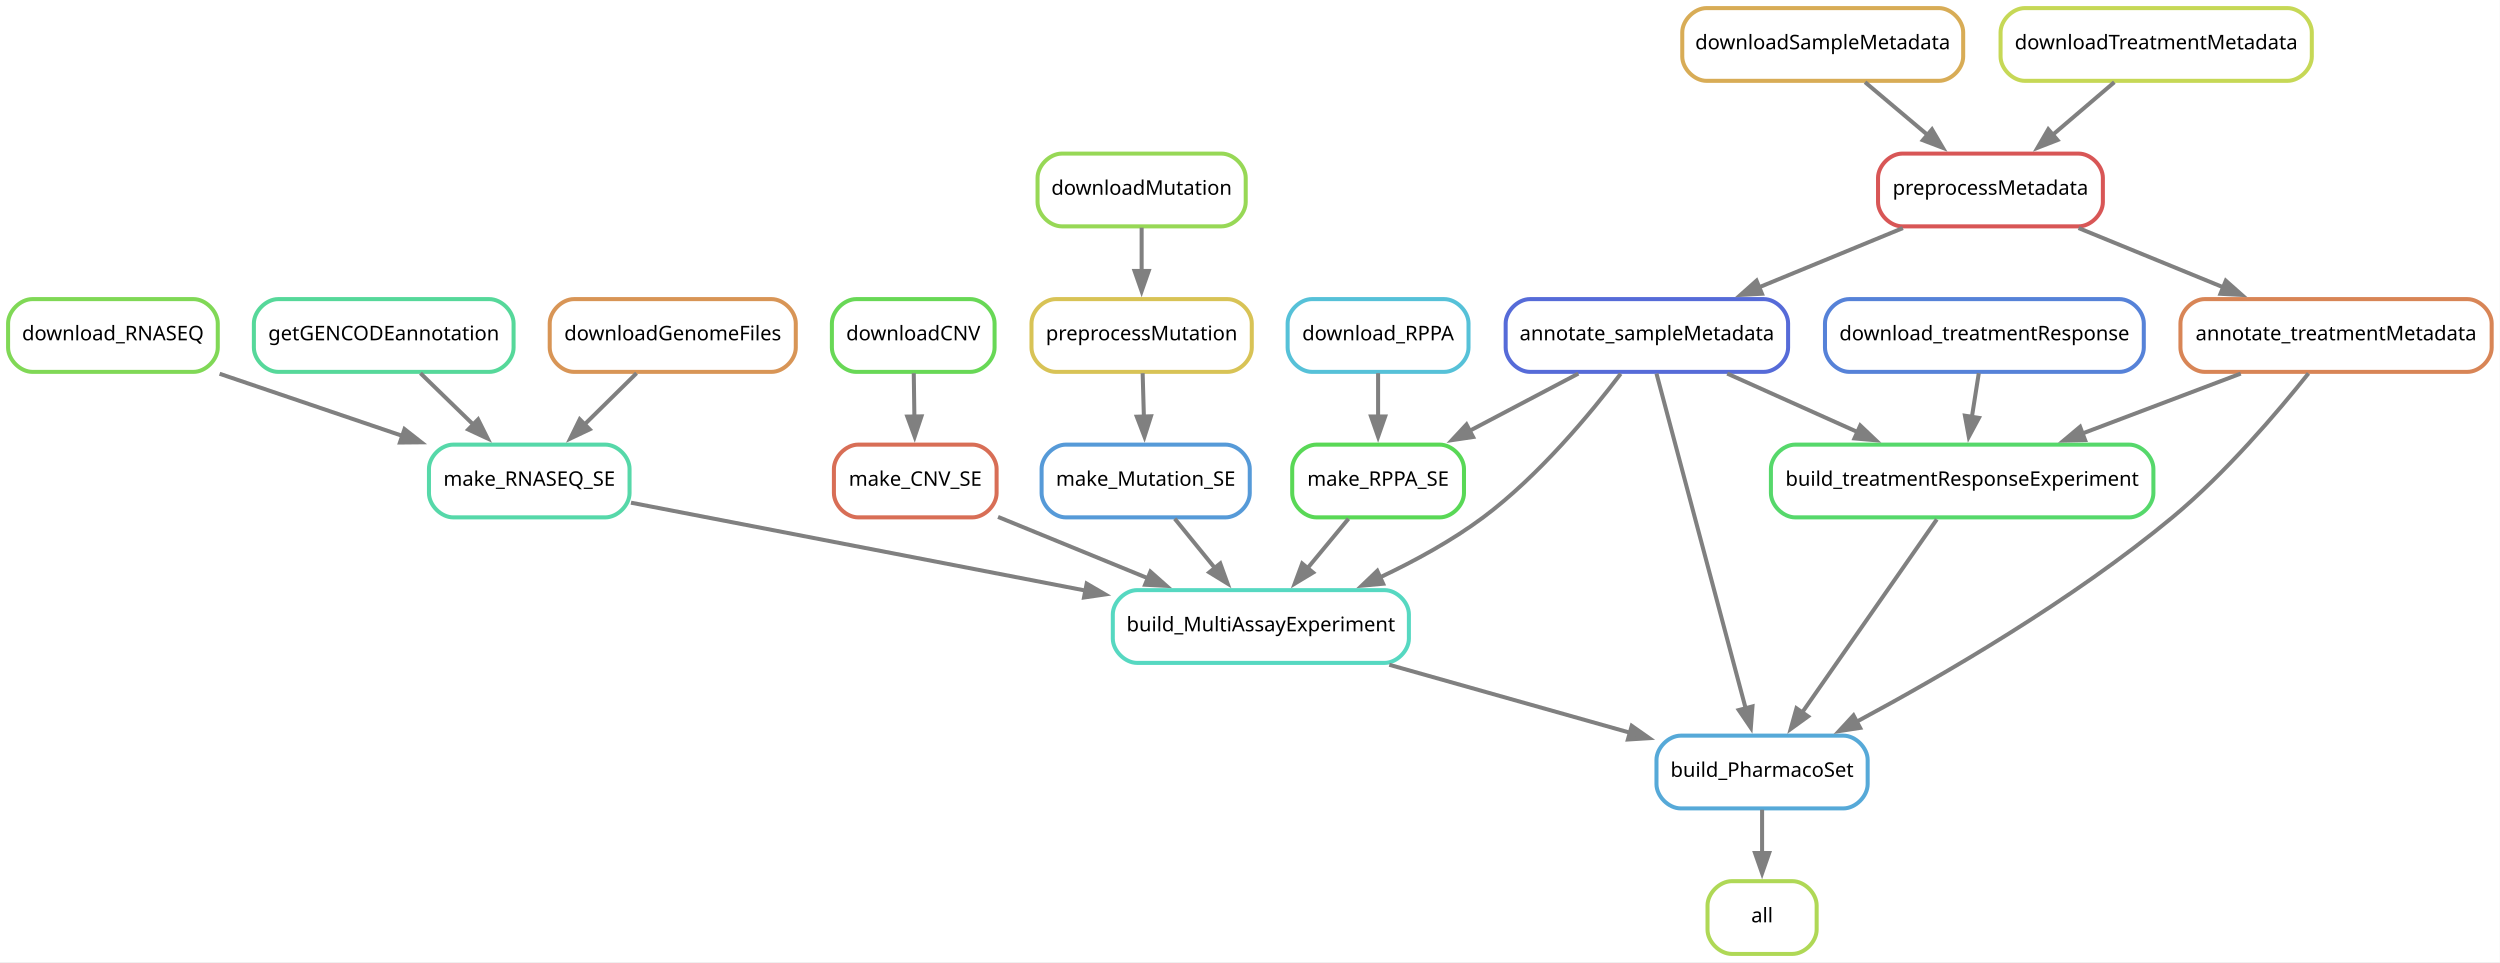
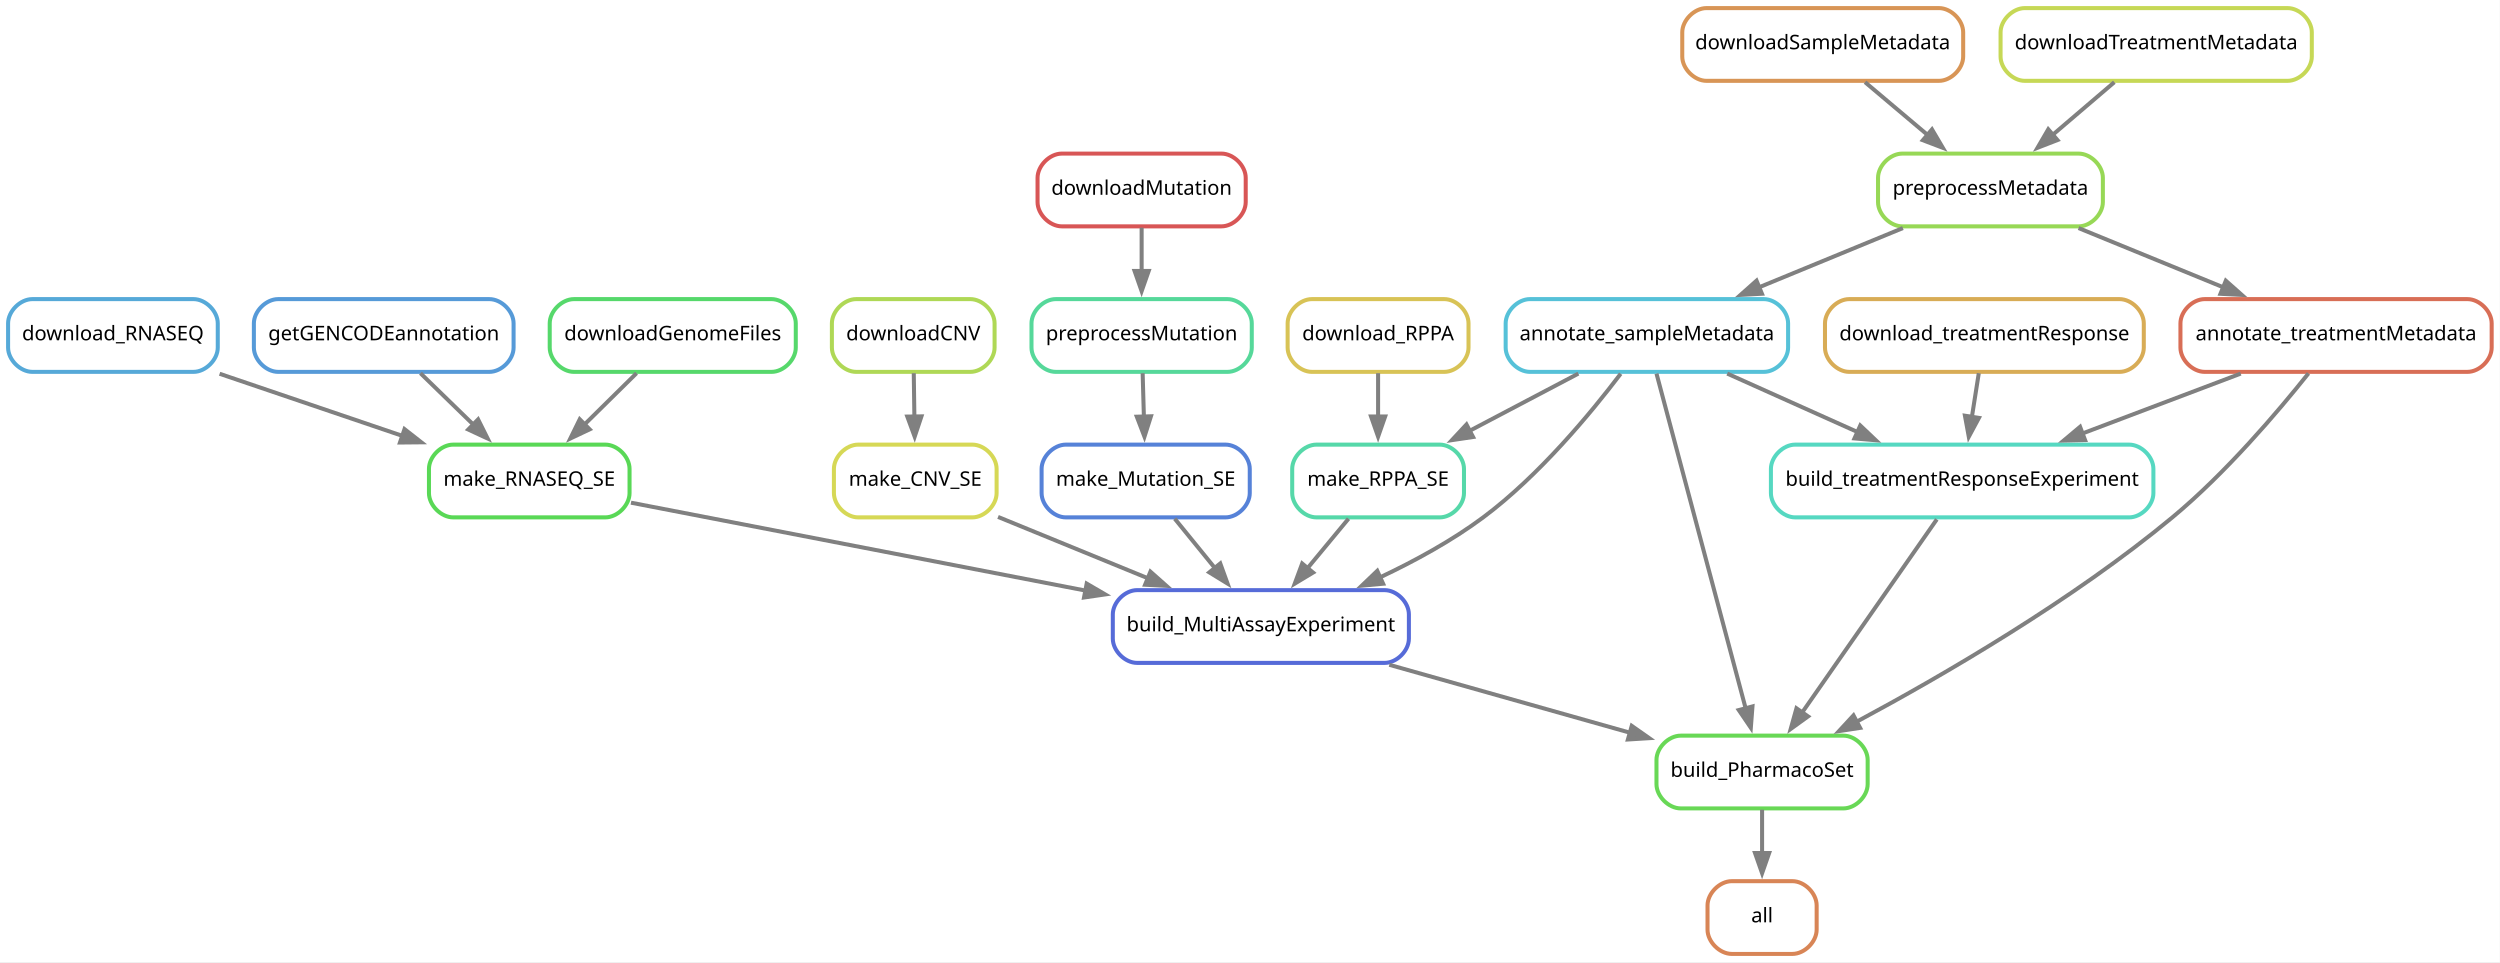
<svg xmlns="http://www.w3.org/2000/svg" width="1237pt" height="476pt" viewBox="0.00 0.00 1237.00 476.00">
  <g id="graph0" class="graph" transform="scale(1 1) rotate(0) translate(4 472)">
    <polygon fill="white" stroke="none" points="-4,4 -4,-472 1232.88,-472 1232.88,4 -4,4" />
    <g id="node1" class="node">
-       <path fill="none" stroke="#afd856" stroke-width="2" d="M882.88,-36C882.88,-36 852.88,-36 852.88,-36 846.88,-36 840.88,-30 840.88,-24 840.88,-24 840.88,-12 840.88,-12 840.88,-6 846.88,0 852.88,0 852.88,0 882.88,0 882.88,0 888.88,0 894.88,-6 894.88,-12 894.88,-12 894.88,-24 894.88,-24 894.88,-30 888.88,-36 882.88,-36" />
+       <path fill="none" stroke="#d88556" stroke-width="2" d="M882.88,-36C882.88,-36 852.88,-36 852.88,-36 846.88,-36 840.88,-30 840.88,-24 840.88,-24 840.88,-12 840.88,-12 840.88,-6 846.88,0 852.88,0 852.88,0 882.88,0 882.88,0 888.88,0 894.88,-6 894.88,-12 894.88,-12 894.88,-24 894.88,-24 894.88,-30 888.88,-36 882.88,-36" />
      <text xml:space="preserve" text-anchor="middle" x="867.88" y="-15.62" font-family="sans" font-size="10.00">all</text>
    </g>
    <g id="node2" class="node">
-       <path fill="none" stroke="#56a9d8" stroke-width="2" d="M908.12,-108C908.12,-108 827.62,-108 827.62,-108 821.62,-108 815.62,-102 815.62,-96 815.62,-96 815.62,-84 815.62,-84 815.62,-78 821.62,-72 827.62,-72 827.62,-72 908.12,-72 908.12,-72 914.12,-72 920.12,-78 920.12,-84 920.12,-84 920.12,-96 920.12,-96 920.12,-102 914.12,-108 908.12,-108" />
+       <path fill="none" stroke="#68d856" stroke-width="2" d="M908.12,-108C908.12,-108 827.62,-108 827.62,-108 821.62,-108 815.62,-102 815.62,-96 815.62,-96 815.62,-84 815.62,-84 815.62,-78 821.62,-72 827.62,-72 827.62,-72 908.12,-72 908.12,-72 914.12,-72 920.12,-78 920.12,-84 920.12,-84 920.12,-96 920.12,-96 920.12,-102 914.12,-108 908.12,-108" />
      <text xml:space="preserve" text-anchor="middle" x="867.88" y="-87.62" font-family="sans" font-size="10.00">build_PharmacoSet</text>
    </g>
    <g id="edge1" class="edge">
      <path fill="none" stroke="grey" stroke-width="2" d="M867.88,-71.34C867.88,-64.75 867.88,-57.08 867.88,-49.67" />
      <polygon fill="grey" stroke="grey" stroke-width="2" points="871.38,-49.93 867.88,-39.93 864.38,-49.93 871.38,-49.93" />
    </g>
    <g id="node3" class="node">
-       <path fill="none" stroke="#56d8c1" stroke-width="2" d="M681.12,-180C681.12,-180 558.62,-180 558.62,-180 552.62,-180 546.62,-174 546.62,-168 546.62,-168 546.62,-156 546.62,-156 546.62,-150 552.62,-144 558.62,-144 558.62,-144 681.12,-144 681.12,-144 687.12,-144 693.12,-150 693.12,-156 693.12,-156 693.12,-168 693.12,-168 693.12,-174 687.12,-180 681.12,-180" />
+       <path fill="none" stroke="#566bd8" stroke-width="2" d="M681.12,-180C681.12,-180 558.62,-180 558.62,-180 552.62,-180 546.62,-174 546.62,-168 546.62,-168 546.62,-156 546.62,-156 546.62,-150 552.62,-144 558.62,-144 558.62,-144 681.12,-144 681.12,-144 687.12,-144 693.12,-150 693.12,-156 693.12,-156 693.12,-168 693.12,-168 693.12,-174 687.12,-180 681.12,-180" />
      <text xml:space="preserve" text-anchor="middle" x="619.88" y="-159.62" font-family="sans" font-size="10.00">build_MultiAssayExperiment</text>
    </g>
-     <g id="edge2" class="edge">
+     <g id="edge4" class="edge">
      <path fill="none" stroke="grey" stroke-width="2" d="M683.42,-143.06C720.04,-132.73 765.97,-119.76 802.84,-109.36" />
      <polygon fill="grey" stroke="grey" stroke-width="2" points="803.38,-112.84 812.05,-106.76 801.48,-106.1 803.38,-112.84" />
    </g>
    <g id="node4" class="node">
-       <path fill="none" stroke="#56d8a9" stroke-width="2" d="M295.5,-252C295.5,-252 220.25,-252 220.25,-252 214.25,-252 208.25,-246 208.25,-240 208.25,-240 208.25,-228 208.25,-228 208.25,-222 214.25,-216 220.25,-216 220.25,-216 295.5,-216 295.5,-216 301.5,-216 307.5,-222 307.5,-228 307.5,-228 307.5,-240 307.5,-240 307.5,-246 301.5,-252 295.5,-252" />
+       <path fill="none" stroke="#59d856" stroke-width="2" d="M295.5,-252C295.5,-252 220.25,-252 220.25,-252 214.25,-252 208.25,-246 208.25,-240 208.25,-240 208.25,-228 208.25,-228 208.25,-222 214.25,-216 220.25,-216 220.25,-216 295.5,-216 295.5,-216 301.5,-216 307.5,-222 307.5,-228 307.5,-228 307.5,-240 307.5,-240 307.5,-246 301.5,-252 295.5,-252" />
      <text xml:space="preserve" text-anchor="middle" x="257.88" y="-231.62" font-family="sans" font-size="10.00">make_RNASEQ_SE</text>
    </g>
-     <g id="edge9" class="edge">
+     <g id="edge8" class="edge">
      <path fill="none" stroke="grey" stroke-width="2" d="M308.21,-223.27C366.4,-212.01 463.16,-193.3 533.46,-179.71" />
      <polygon fill="grey" stroke="grey" stroke-width="2" points="533.69,-183.23 542.85,-177.89 532.37,-176.36 533.69,-183.23" />
    </g>
    <g id="node5" class="node">
-       <path fill="none" stroke="#80d856" stroke-width="2" d="M91.75,-324C91.75,-324 12,-324 12,-324 6,-324 0,-318 0,-312 0,-312 0,-300 0,-300 0,-294 6,-288 12,-288 12,-288 91.75,-288 91.75,-288 97.75,-288 103.75,-294 103.75,-300 103.75,-300 103.75,-312 103.75,-312 103.75,-318 97.75,-324 91.75,-324" />
+       <path fill="none" stroke="#56a9d8" stroke-width="2" d="M91.75,-324C91.75,-324 12,-324 12,-324 6,-324 0,-318 0,-312 0,-312 0,-300 0,-300 0,-294 6,-288 12,-288 12,-288 91.75,-288 91.75,-288 97.75,-288 103.75,-294 103.75,-300 103.75,-300 103.75,-312 103.75,-312 103.75,-318 97.75,-324 91.75,-324" />
      <text xml:space="preserve" text-anchor="middle" x="51.88" y="-303.62" font-family="sans" font-size="10.00">download_RNASEQ</text>
    </g>
    <g id="edge12" class="edge">
      <path fill="none" stroke="grey" stroke-width="2" d="M104.66,-287.06C132.3,-277.67 166.33,-266.11 195.29,-256.27" />
      <polygon fill="grey" stroke="grey" stroke-width="2" points="196.15,-259.67 204.49,-253.14 193.9,-253.04 196.15,-259.67" />
    </g>
    <g id="node6" class="node">
-       <path fill="none" stroke="#56d89a" stroke-width="2" d="M238.12,-324C238.12,-324 133.62,-324 133.62,-324 127.63,-324 121.62,-318 121.62,-312 121.62,-312 121.62,-300 121.62,-300 121.62,-294 127.62,-288 133.62,-288 133.62,-288 238.12,-288 238.12,-288 244.12,-288 250.12,-294 250.12,-300 250.12,-300 250.12,-312 250.12,-312 250.12,-318 244.12,-324 238.12,-324" />
+       <path fill="none" stroke="#569ad8" stroke-width="2" d="M238.12,-324C238.12,-324 133.62,-324 133.62,-324 127.63,-324 121.62,-318 121.62,-312 121.62,-312 121.62,-300 121.62,-300 121.62,-294 127.62,-288 133.62,-288 133.62,-288 238.12,-288 238.12,-288 244.12,-288 250.12,-294 250.12,-300 250.12,-300 250.12,-312 250.12,-312 250.12,-318 244.12,-324 238.12,-324" />
      <text xml:space="preserve" text-anchor="middle" x="185.88" y="-303.62" font-family="sans" font-size="10.00">getGENCODEannotation</text>
    </g>
    <g id="edge13" class="edge">
      <path fill="none" stroke="grey" stroke-width="2" d="M204.04,-287.34C212,-279.6 221.51,-270.36 230.3,-261.81" />
      <polygon fill="grey" stroke="grey" stroke-width="2" points="232.56,-264.49 237.29,-255.01 227.68,-259.47 232.56,-264.49" />
    </g>
    <g id="node7" class="node">
-       <path fill="none" stroke="#d89556" stroke-width="2" d="M377.75,-324C377.75,-324 280,-324 280,-324 274,-324 268,-318 268,-312 268,-312 268,-300 268,-300 268,-294 274,-288 280,-288 280,-288 377.75,-288 377.75,-288 383.75,-288 389.75,-294 389.75,-300 389.75,-300 389.75,-312 389.75,-312 389.75,-318 383.75,-324 377.75,-324" />
+       <path fill="none" stroke="#56d86b" stroke-width="2" d="M377.75,-324C377.75,-324 280,-324 280,-324 274,-324 268,-318 268,-312 268,-312 268,-300 268,-300 268,-294 274,-288 280,-288 280,-288 377.75,-288 377.75,-288 383.75,-288 389.75,-294 389.75,-300 389.75,-300 389.75,-312 389.75,-312 389.75,-318 383.75,-324 377.75,-324" />
      <text xml:space="preserve" text-anchor="middle" x="328.88" y="-303.62" font-family="sans" font-size="10.00">downloadGenomeFiles</text>
    </g>
    <g id="edge11" class="edge">
      <path fill="none" stroke="grey" stroke-width="2" d="M310.96,-287.34C303.11,-279.6 293.74,-270.36 285.06,-261.81" />
      <polygon fill="grey" stroke="grey" stroke-width="2" points="287.77,-259.56 278.19,-255.03 282.85,-264.54 287.77,-259.56" />
    </g>
    <g id="node8" class="node">
-       <path fill="none" stroke="#d86e56" stroke-width="2" d="M477.12,-252C477.12,-252 420.62,-252 420.62,-252 414.62,-252 408.62,-246 408.62,-240 408.62,-240 408.62,-228 408.62,-228 408.62,-222 414.62,-216 420.62,-216 420.62,-216 477.12,-216 477.12,-216 483.12,-216 489.12,-222 489.12,-228 489.12,-228 489.12,-240 489.12,-240 489.12,-246 483.12,-252 477.12,-252" />
+       <path fill="none" stroke="#d6d856" stroke-width="2" d="M477.12,-252C477.12,-252 420.62,-252 420.62,-252 414.62,-252 408.62,-246 408.62,-240 408.62,-240 408.62,-228 408.62,-228 408.62,-222 414.62,-216 420.62,-216 420.62,-216 477.12,-216 477.12,-216 483.12,-216 489.12,-222 489.12,-228 489.12,-228 489.12,-240 489.12,-240 489.12,-246 483.12,-252 477.12,-252" />
      <text xml:space="preserve" text-anchor="middle" x="448.88" y="-231.62" font-family="sans" font-size="10.00">make_CNV_SE</text>
    </g>
-     <g id="edge6" class="edge">
+     <g id="edge7" class="edge">
      <path fill="none" stroke="grey" stroke-width="2" d="M489.83,-216.23C512.06,-207.13 539.87,-195.75 564.05,-185.85" />
      <polygon fill="grey" stroke="grey" stroke-width="2" points="565.23,-189.15 573.16,-182.12 562.58,-182.67 565.23,-189.15" />
    </g>
    <g id="node9" class="node">
-       <path fill="none" stroke="#68d856" stroke-width="2" d="M476.12,-324C476.12,-324 419.62,-324 419.62,-324 413.62,-324 407.62,-318 407.62,-312 407.62,-312 407.62,-300 407.62,-300 407.62,-294 413.62,-288 419.62,-288 419.62,-288 476.12,-288 476.12,-288 482.12,-288 488.12,-294 488.12,-300 488.12,-300 488.12,-312 488.12,-312 488.12,-318 482.12,-324 476.12,-324" />
+       <path fill="none" stroke="#afd856" stroke-width="2" d="M476.12,-324C476.12,-324 419.62,-324 419.62,-324 413.62,-324 407.62,-318 407.62,-312 407.62,-312 407.62,-300 407.62,-300 407.62,-294 413.62,-288 419.62,-288 419.62,-288 476.12,-288 476.12,-288 482.12,-288 488.12,-294 488.12,-300 488.12,-300 488.12,-312 488.12,-312 488.12,-318 482.12,-324 476.12,-324" />
      <text xml:space="preserve" text-anchor="middle" x="447.88" y="-303.62" font-family="sans" font-size="10.00">downloadCNV</text>
    </g>
    <g id="edge14" class="edge">
      <path fill="none" stroke="grey" stroke-width="2" d="M448.13,-287.34C448.22,-280.75 448.33,-273.08 448.44,-265.67" />
      <polygon fill="grey" stroke="grey" stroke-width="2" points="451.93,-265.98 448.58,-255.93 444.93,-265.88 451.93,-265.98" />
    </g>
    <g id="node10" class="node">
-       <path fill="none" stroke="#569ad8" stroke-width="2" d="M602.38,-252C602.38,-252 523.38,-252 523.38,-252 517.38,-252 511.38,-246 511.38,-240 511.38,-240 511.38,-228 511.38,-228 511.38,-222 517.38,-216 523.38,-216 523.38,-216 602.38,-216 602.38,-216 608.38,-216 614.38,-222 614.38,-228 614.38,-228 614.38,-240 614.38,-240 614.38,-246 608.38,-252 602.38,-252" />
+       <path fill="none" stroke="#5682d8" stroke-width="2" d="M602.38,-252C602.38,-252 523.38,-252 523.38,-252 517.38,-252 511.38,-246 511.38,-240 511.38,-240 511.38,-228 511.38,-228 511.38,-222 517.38,-216 523.38,-216 523.38,-216 602.38,-216 602.38,-216 608.38,-216 614.38,-222 614.38,-228 614.38,-228 614.38,-240 614.38,-240 614.38,-246 608.38,-252 602.38,-252" />
      <text xml:space="preserve" text-anchor="middle" x="562.88" y="-231.62" font-family="sans" font-size="10.00">make_Mutation_SE</text>
    </g>
-     <g id="edge8" class="edge">
+     <g id="edge10" class="edge">
      <path fill="none" stroke="grey" stroke-width="2" d="M577.26,-215.34C583.29,-207.93 590.44,-199.14 597.15,-190.9" />
      <polygon fill="grey" stroke="grey" stroke-width="2" points="599.79,-193.21 603.39,-183.25 594.36,-188.79 599.79,-193.21" />
    </g>
    <g id="node11" class="node">
-       <path fill="none" stroke="#d8c356" stroke-width="2" d="M603.38,-324C603.38,-324 518.38,-324 518.38,-324 512.38,-324 506.38,-318 506.38,-312 506.38,-312 506.38,-300 506.38,-300 506.38,-294 512.38,-288 518.38,-288 518.38,-288 603.38,-288 603.38,-288 609.38,-288 615.38,-294 615.38,-300 615.38,-300 615.38,-312 615.38,-312 615.38,-318 609.38,-324 603.38,-324" />
+       <path fill="none" stroke="#56d89a" stroke-width="2" d="M603.38,-324C603.38,-324 518.38,-324 518.38,-324 512.38,-324 506.38,-318 506.38,-312 506.38,-312 506.38,-300 506.38,-300 506.38,-294 512.38,-288 518.38,-288 518.38,-288 603.38,-288 603.38,-288 609.38,-288 615.38,-294 615.38,-300 615.38,-300 615.38,-312 615.38,-312 615.38,-318 609.38,-324 603.38,-324" />
      <text xml:space="preserve" text-anchor="middle" x="560.88" y="-303.62" font-family="sans" font-size="10.00">preprocessMutation</text>
    </g>
    <g id="edge15" class="edge">
      <path fill="none" stroke="grey" stroke-width="2" d="M561.38,-287.34C561.57,-280.75 561.79,-273.08 562,-265.67" />
      <polygon fill="grey" stroke="grey" stroke-width="2" points="565.49,-266.02 562.28,-255.93 558.49,-265.82 565.49,-266.02" />
    </g>
    <g id="node12" class="node">
-       <path fill="none" stroke="#97d856" stroke-width="2" d="M600.38,-396C600.38,-396 521.38,-396 521.38,-396 515.38,-396 509.38,-390 509.38,-384 509.38,-384 509.38,-372 509.38,-372 509.38,-366 515.38,-360 521.38,-360 521.38,-360 600.38,-360 600.38,-360 606.38,-360 612.38,-366 612.38,-372 612.38,-372 612.38,-384 612.38,-384 612.38,-390 606.38,-396 600.38,-396" />
+       <path fill="none" stroke="#d85656" stroke-width="2" d="M600.38,-396C600.38,-396 521.38,-396 521.38,-396 515.38,-396 509.38,-390 509.38,-384 509.38,-384 509.38,-372 509.38,-372 509.38,-366 515.38,-360 521.38,-360 521.38,-360 600.38,-360 600.38,-360 606.38,-360 612.38,-366 612.38,-372 612.38,-372 612.38,-384 612.38,-384 612.38,-390 606.38,-396 600.38,-396" />
      <text xml:space="preserve" text-anchor="middle" x="560.88" y="-375.62" font-family="sans" font-size="10.00">downloadMutation</text>
    </g>
    <g id="edge16" class="edge">
      <path fill="none" stroke="grey" stroke-width="2" d="M560.88,-359.34C560.88,-352.75 560.88,-345.08 560.88,-337.67" />
      <polygon fill="grey" stroke="grey" stroke-width="2" points="564.38,-337.93 560.88,-327.93 557.38,-337.93 564.38,-337.93" />
    </g>
    <g id="node13" class="node">
-       <path fill="none" stroke="#59d856" stroke-width="2" d="M708.38,-252C708.38,-252 647.38,-252 647.38,-252 641.38,-252 635.38,-246 635.38,-240 635.38,-240 635.38,-228 635.38,-228 635.38,-222 641.38,-216 647.38,-216 647.38,-216 708.38,-216 708.38,-216 714.38,-216 720.38,-222 720.38,-228 720.38,-228 720.38,-240 720.38,-240 720.38,-246 714.38,-252 708.38,-252" />
+       <path fill="none" stroke="#56d8a9" stroke-width="2" d="M708.38,-252C708.38,-252 647.38,-252 647.38,-252 641.38,-252 635.38,-246 635.38,-240 635.38,-240 635.38,-228 635.38,-228 635.38,-222 641.38,-216 647.38,-216 647.38,-216 708.38,-216 708.38,-216 714.38,-216 720.38,-222 720.38,-228 720.38,-228 720.38,-240 720.38,-240 720.38,-246 714.38,-252 708.38,-252" />
      <text xml:space="preserve" text-anchor="middle" x="677.88" y="-231.62" font-family="sans" font-size="10.00">make_RPPA_SE</text>
    </g>
-     <g id="edge7" class="edge">
+     <g id="edge9" class="edge">
      <path fill="none" stroke="grey" stroke-width="2" d="M663.24,-215.34C657.1,-207.93 649.82,-199.14 642.99,-190.9" />
      <polygon fill="grey" stroke="grey" stroke-width="2" points="645.71,-188.7 636.64,-183.23 640.32,-193.17 645.71,-188.7" />
    </g>
    <g id="node14" class="node">
-       <path fill="none" stroke="#56c1d8" stroke-width="2" d="M710.62,-324C710.62,-324 645.12,-324 645.12,-324 639.12,-324 633.12,-318 633.12,-312 633.12,-312 633.12,-300 633.12,-300 633.12,-294 639.12,-288 645.12,-288 645.12,-288 710.62,-288 710.62,-288 716.62,-288 722.62,-294 722.62,-300 722.62,-300 722.62,-312 722.62,-312 722.62,-318 716.62,-324 710.62,-324" />
+       <path fill="none" stroke="#d8c356" stroke-width="2" d="M710.62,-324C710.62,-324 645.12,-324 645.12,-324 639.12,-324 633.12,-318 633.12,-312 633.12,-312 633.12,-300 633.12,-300 633.12,-294 639.12,-288 645.12,-288 645.12,-288 710.62,-288 710.62,-288 716.62,-288 722.62,-294 722.62,-300 722.62,-300 722.62,-312 722.62,-312 722.62,-318 716.62,-324 710.62,-324" />
      <text xml:space="preserve" text-anchor="middle" x="677.88" y="-303.62" font-family="sans" font-size="10.00">download_RPPA</text>
    </g>
    <g id="edge17" class="edge">
      <path fill="none" stroke="grey" stroke-width="2" d="M677.88,-287.34C677.88,-280.75 677.88,-273.08 677.88,-265.67" />
      <polygon fill="grey" stroke="grey" stroke-width="2" points="681.38,-265.93 677.88,-255.93 674.38,-265.93 681.38,-265.93" />
    </g>
    <g id="node15" class="node">
-       <path fill="none" stroke="#566bd8" stroke-width="2" d="M868.75,-324C868.75,-324 753,-324 753,-324 747,-324 741,-318 741,-312 741,-312 741,-300 741,-300 741,-294 747,-288 753,-288 753,-288 868.75,-288 868.75,-288 874.75,-288 880.75,-294 880.75,-300 880.75,-300 880.75,-312 880.75,-312 880.75,-318 874.75,-324 868.75,-324" />
+       <path fill="none" stroke="#56c1d8" stroke-width="2" d="M868.75,-324C868.75,-324 753,-324 753,-324 747,-324 741,-318 741,-312 741,-312 741,-300 741,-300 741,-294 747,-288 753,-288 753,-288 868.75,-288 868.75,-288 874.75,-288 880.75,-294 880.75,-300 880.75,-300 880.75,-312 880.75,-312 880.75,-318 874.75,-324 868.75,-324" />
      <text xml:space="preserve" text-anchor="middle" x="810.88" y="-303.62" font-family="sans" font-size="10.00">annotate_sampleMetadata</text>
    </g>
-     <g id="edge5" class="edge">
+     <g id="edge2" class="edge">
      <path fill="none" stroke="grey" stroke-width="2" d="M815.64,-287.12C825.38,-250.54 847.69,-166.77 859.76,-121.45" />
      <polygon fill="grey" stroke="grey" stroke-width="2" points="863.12,-122.47 862.31,-111.9 856.35,-120.66 863.12,-122.47" />
    </g>
-     <g id="edge10" class="edge">
+     <g id="edge6" class="edge">
      <path fill="none" stroke="grey" stroke-width="2" d="M797.92,-287.07C783.17,-267.62 757.51,-236.61 729.88,-216 714.41,-204.47 696.04,-194.44 678.79,-186.3" />
      <polygon fill="grey" stroke="grey" stroke-width="2" points="680.37,-183.18 669.82,-182.22 677.48,-189.55 680.37,-183.18" />
    </g>
    <g id="edge18" class="edge">
      <path fill="none" stroke="grey" stroke-width="2" d="M776.97,-287.15C760.63,-278.56 740.81,-268.12 723.2,-258.85" />
      <polygon fill="grey" stroke="grey" stroke-width="2" points="724.88,-255.78 714.4,-254.22 721.62,-261.98 724.88,-255.78" />
    </g>
    <g id="node19" class="node">
-       <path fill="none" stroke="#56d86b" stroke-width="2" d="M1049.5,-252C1049.5,-252 884.25,-252 884.25,-252 878.25,-252 872.25,-246 872.25,-240 872.25,-240 872.25,-228 872.25,-228 872.25,-222 878.25,-216 884.25,-216 884.25,-216 1049.5,-216 1049.5,-216 1055.5,-216 1061.5,-222 1061.5,-228 1061.5,-228 1061.5,-240 1061.5,-240 1061.5,-246 1055.5,-252 1049.5,-252" />
+       <path fill="none" stroke="#56d8c1" stroke-width="2" d="M1049.5,-252C1049.5,-252 884.25,-252 884.25,-252 878.25,-252 872.25,-246 872.25,-240 872.25,-240 872.25,-228 872.25,-228 872.25,-222 878.25,-216 884.25,-216 884.25,-216 1049.5,-216 1049.5,-216 1055.5,-216 1061.5,-222 1061.5,-228 1061.5,-228 1061.5,-240 1061.5,-240 1061.5,-246 1055.5,-252 1049.5,-252" />
      <text xml:space="preserve" text-anchor="middle" x="966.88" y="-231.62" font-family="sans" font-size="10.00">build_treatmentResponseExperiment</text>
    </g>
-     <g id="edge22" class="edge">
+     <g id="edge23" class="edge">
      <path fill="none" stroke="grey" stroke-width="2" d="M850.64,-287.15C870.28,-278.34 894.21,-267.61 915.24,-258.17" />
      <polygon fill="grey" stroke="grey" stroke-width="2" points="916.46,-261.46 924.15,-254.17 913.59,-255.07 916.46,-261.46" />
    </g>
    <g id="node16" class="node">
-       <path fill="none" stroke="#d85656" stroke-width="2" d="M1024.5,-396C1024.5,-396 937.25,-396 937.25,-396 931.25,-396 925.25,-390 925.25,-384 925.25,-384 925.25,-372 925.25,-372 925.25,-366 931.25,-360 937.25,-360 937.25,-360 1024.5,-360 1024.5,-360 1030.5,-360 1036.5,-366 1036.5,-372 1036.5,-372 1036.5,-384 1036.5,-384 1036.5,-390 1030.5,-396 1024.5,-396" />
+       <path fill="none" stroke="#97d856" stroke-width="2" d="M1024.5,-396C1024.5,-396 937.25,-396 937.25,-396 931.25,-396 925.25,-390 925.25,-384 925.25,-384 925.25,-372 925.25,-372 925.25,-366 931.25,-360 937.25,-360 937.25,-360 1024.5,-360 1024.5,-360 1030.5,-360 1036.5,-366 1036.5,-372 1036.5,-372 1036.5,-384 1036.5,-384 1036.5,-390 1030.5,-396 1024.5,-396" />
      <text xml:space="preserve" text-anchor="middle" x="980.88" y="-375.62" font-family="sans" font-size="10.00">preprocessMetadata</text>
    </g>
    <g id="edge19" class="edge">
      <path fill="none" stroke="grey" stroke-width="2" d="M937.54,-359.15C915.84,-350.22 889.33,-339.31 866.18,-329.77" />
      <polygon fill="grey" stroke="grey" stroke-width="2" points="867.81,-326.66 857.23,-326.09 865.14,-333.13 867.81,-326.66" />
    </g>
    <g id="node21" class="node">
-       <path fill="none" stroke="#d88556" stroke-width="2" d="M1216.88,-324C1216.88,-324 1086.88,-324 1086.88,-324 1080.88,-324 1074.88,-318 1074.88,-312 1074.88,-312 1074.88,-300 1074.88,-300 1074.88,-294 1080.88,-288 1086.88,-288 1086.88,-288 1216.88,-288 1216.88,-288 1222.88,-288 1228.88,-294 1228.88,-300 1228.88,-300 1228.88,-312 1228.88,-312 1228.88,-318 1222.88,-324 1216.88,-324" />
+       <path fill="none" stroke="#d86e56" stroke-width="2" d="M1216.88,-324C1216.88,-324 1086.88,-324 1086.88,-324 1080.88,-324 1074.88,-318 1074.88,-312 1074.88,-312 1074.88,-300 1074.88,-300 1074.88,-294 1080.88,-288 1086.88,-288 1086.88,-288 1216.88,-288 1216.88,-288 1222.88,-288 1228.88,-294 1228.88,-300 1228.88,-300 1228.88,-312 1228.88,-312 1228.88,-318 1222.88,-324 1216.88,-324" />
      <text xml:space="preserve" text-anchor="middle" x="1151.88" y="-303.62" font-family="sans" font-size="10.00">annotate_treatmentMetadata</text>
    </g>
    <g id="edge25" class="edge">
      <path fill="none" stroke="grey" stroke-width="2" d="M1024.47,-359.15C1046.29,-350.22 1072.96,-339.31 1096.24,-329.77" />
      <polygon fill="grey" stroke="grey" stroke-width="2" points="1097.33,-333.11 1105.26,-326.08 1094.68,-326.63 1097.33,-333.11" />
    </g>
    <g id="node17" class="node">
-       <path fill="none" stroke="#d8ac56" stroke-width="2" d="M955.38,-468C955.38,-468 840.38,-468 840.38,-468 834.38,-468 828.38,-462 828.38,-456 828.38,-456 828.38,-444 828.38,-444 828.38,-438 834.38,-432 840.38,-432 840.38,-432 955.38,-432 955.38,-432 961.38,-432 967.38,-438 967.38,-444 967.38,-444 967.38,-456 967.38,-456 967.38,-462 961.38,-468 955.38,-468" />
+       <path fill="none" stroke="#d89556" stroke-width="2" d="M955.38,-468C955.38,-468 840.38,-468 840.38,-468 834.38,-468 828.38,-462 828.38,-456 828.38,-456 828.38,-444 828.38,-444 828.38,-438 834.38,-432 840.38,-432 840.38,-432 955.38,-432 955.38,-432 961.38,-432 967.38,-438 967.38,-444 967.38,-444 967.38,-456 967.38,-456 967.38,-462 961.38,-468 955.38,-468" />
      <text xml:space="preserve" text-anchor="middle" x="897.88" y="-447.62" font-family="sans" font-size="10.00">downloadSampleMetadata</text>
    </g>
-     <g id="edge20" class="edge">
+     <g id="edge21" class="edge">
      <path fill="none" stroke="grey" stroke-width="2" d="M918.82,-431.34C928.18,-423.44 939.42,-413.96 949.74,-405.26" />
      <polygon fill="grey" stroke="grey" stroke-width="2" points="951.95,-407.98 957.33,-398.85 947.43,-402.62 951.95,-407.98" />
    </g>
    <g id="node18" class="node">
      <path fill="none" stroke="#c6d856" stroke-width="2" d="M1127.88,-468C1127.88,-468 997.88,-468 997.88,-468 991.88,-468 985.88,-462 985.88,-456 985.88,-456 985.88,-444 985.88,-444 985.88,-438 991.88,-432 997.88,-432 997.88,-432 1127.88,-432 1127.88,-432 1133.88,-432 1139.88,-438 1139.88,-444 1139.88,-444 1139.88,-456 1139.88,-456 1139.88,-462 1133.88,-468 1127.88,-468" />
      <text xml:space="preserve" text-anchor="middle" x="1062.88" y="-447.62" font-family="sans" font-size="10.00">downloadTreatmentMetadata</text>
    </g>
-     <g id="edge21" class="edge">
+     <g id="edge20" class="edge">
      <path fill="none" stroke="grey" stroke-width="2" d="M1042.18,-431.34C1032.93,-423.44 1021.83,-413.96 1011.64,-405.26" />
      <polygon fill="grey" stroke="grey" stroke-width="2" points="1014.03,-402.7 1004.15,-398.87 1009.48,-408.02 1014.03,-402.7" />
    </g>
-     <g id="edge3" class="edge">
+     <g id="edge5" class="edge">
      <path fill="none" stroke="grey" stroke-width="2" d="M954.34,-215.02C937.53,-190.9 907.5,-147.83 887.63,-119.34" />
      <polygon fill="grey" stroke="grey" stroke-width="2" points="890.63,-117.52 882.04,-111.32 884.89,-121.53 890.63,-117.52" />
    </g>
    <g id="node20" class="node">
-       <path fill="none" stroke="#5682d8" stroke-width="2" d="M1044.75,-324C1044.75,-324 911,-324 911,-324 905,-324 899,-318 899,-312 899,-312 899,-300 899,-300 899,-294 905,-288 911,-288 911,-288 1044.75,-288 1044.75,-288 1050.75,-288 1056.75,-294 1056.75,-300 1056.75,-300 1056.75,-312 1056.75,-312 1056.75,-318 1050.75,-324 1044.75,-324" />
+       <path fill="none" stroke="#d8ac56" stroke-width="2" d="M1044.75,-324C1044.75,-324 911,-324 911,-324 905,-324 899,-318 899,-312 899,-312 899,-300 899,-300 899,-294 905,-288 911,-288 911,-288 1044.75,-288 1044.75,-288 1050.75,-288 1056.75,-294 1056.75,-300 1056.75,-300 1056.75,-312 1056.75,-312 1056.75,-318 1050.75,-324 1044.75,-324" />
      <text xml:space="preserve" text-anchor="middle" x="977.88" y="-303.62" font-family="sans" font-size="10.00">download_treatmentResponse</text>
    </g>
-     <g id="edge23" class="edge">
+     <g id="edge22" class="edge">
      <path fill="none" stroke="grey" stroke-width="2" d="M975.1,-287.34C974.06,-280.75 972.86,-273.08 971.69,-265.67" />
      <polygon fill="grey" stroke="grey" stroke-width="2" points="975.17,-265.23 970.16,-255.89 968.25,-266.31 975.17,-265.23" />
    </g>
-     <g id="edge4" class="edge">
+     <g id="edge3" class="edge">
      <path fill="none" stroke="grey" stroke-width="2" d="M1138.23,-287.25C1123.08,-268.24 1097.25,-237.87 1070.88,-216 1021.51,-175.07 957.54,-137.9 914.73,-114.93" />
      <polygon fill="grey" stroke="grey" stroke-width="2" points="916.39,-111.85 905.92,-110.25 913.11,-118.03 916.39,-111.85" />
    </g>
    <g id="edge24" class="edge">
      <path fill="none" stroke="grey" stroke-width="2" d="M1104.71,-287.15C1080.89,-278.14 1051.73,-267.11 1026.37,-257.51" />
      <polygon fill="grey" stroke="grey" stroke-width="2" points="1027.69,-254.27 1017.1,-254.01 1025.22,-260.82 1027.69,-254.27" />
    </g>
  </g>
</svg>
